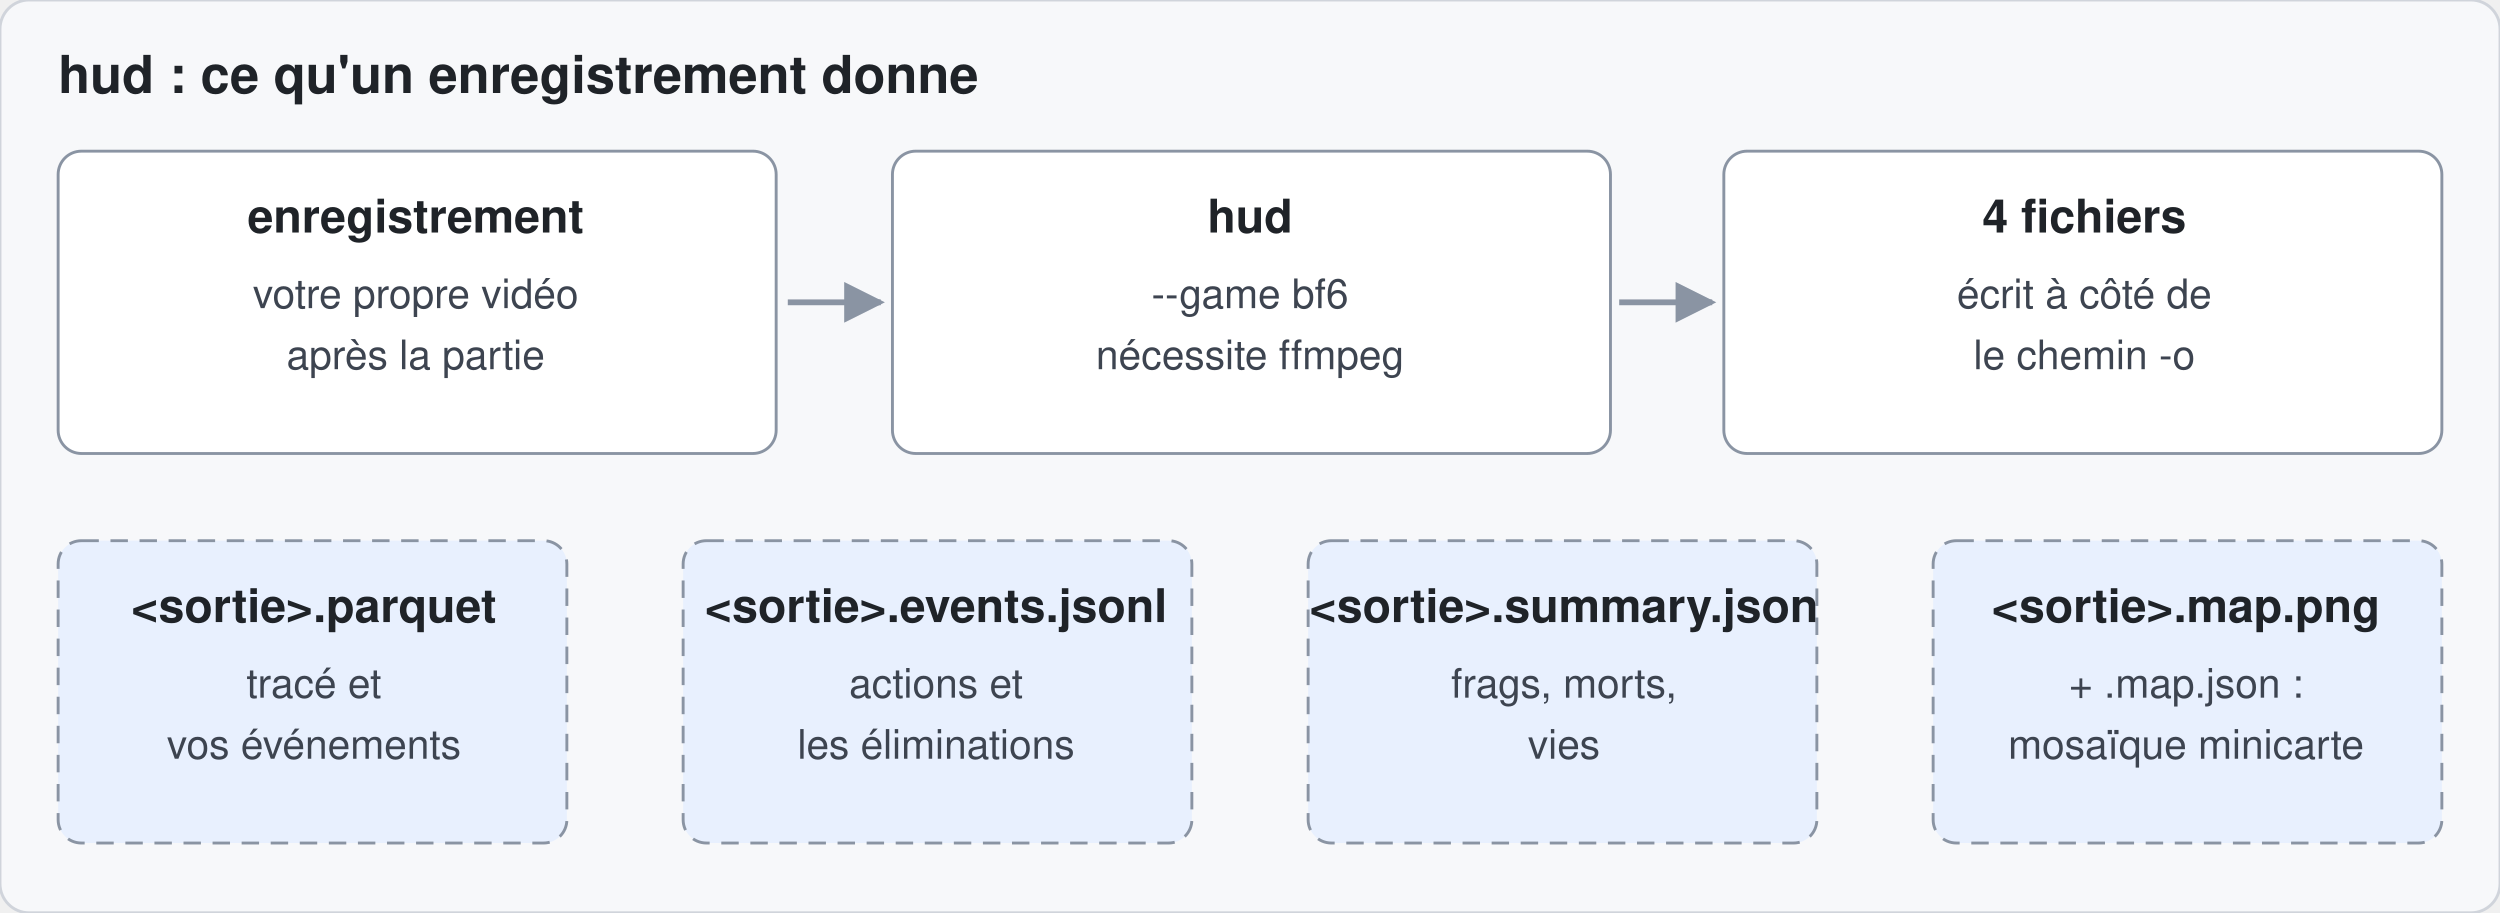
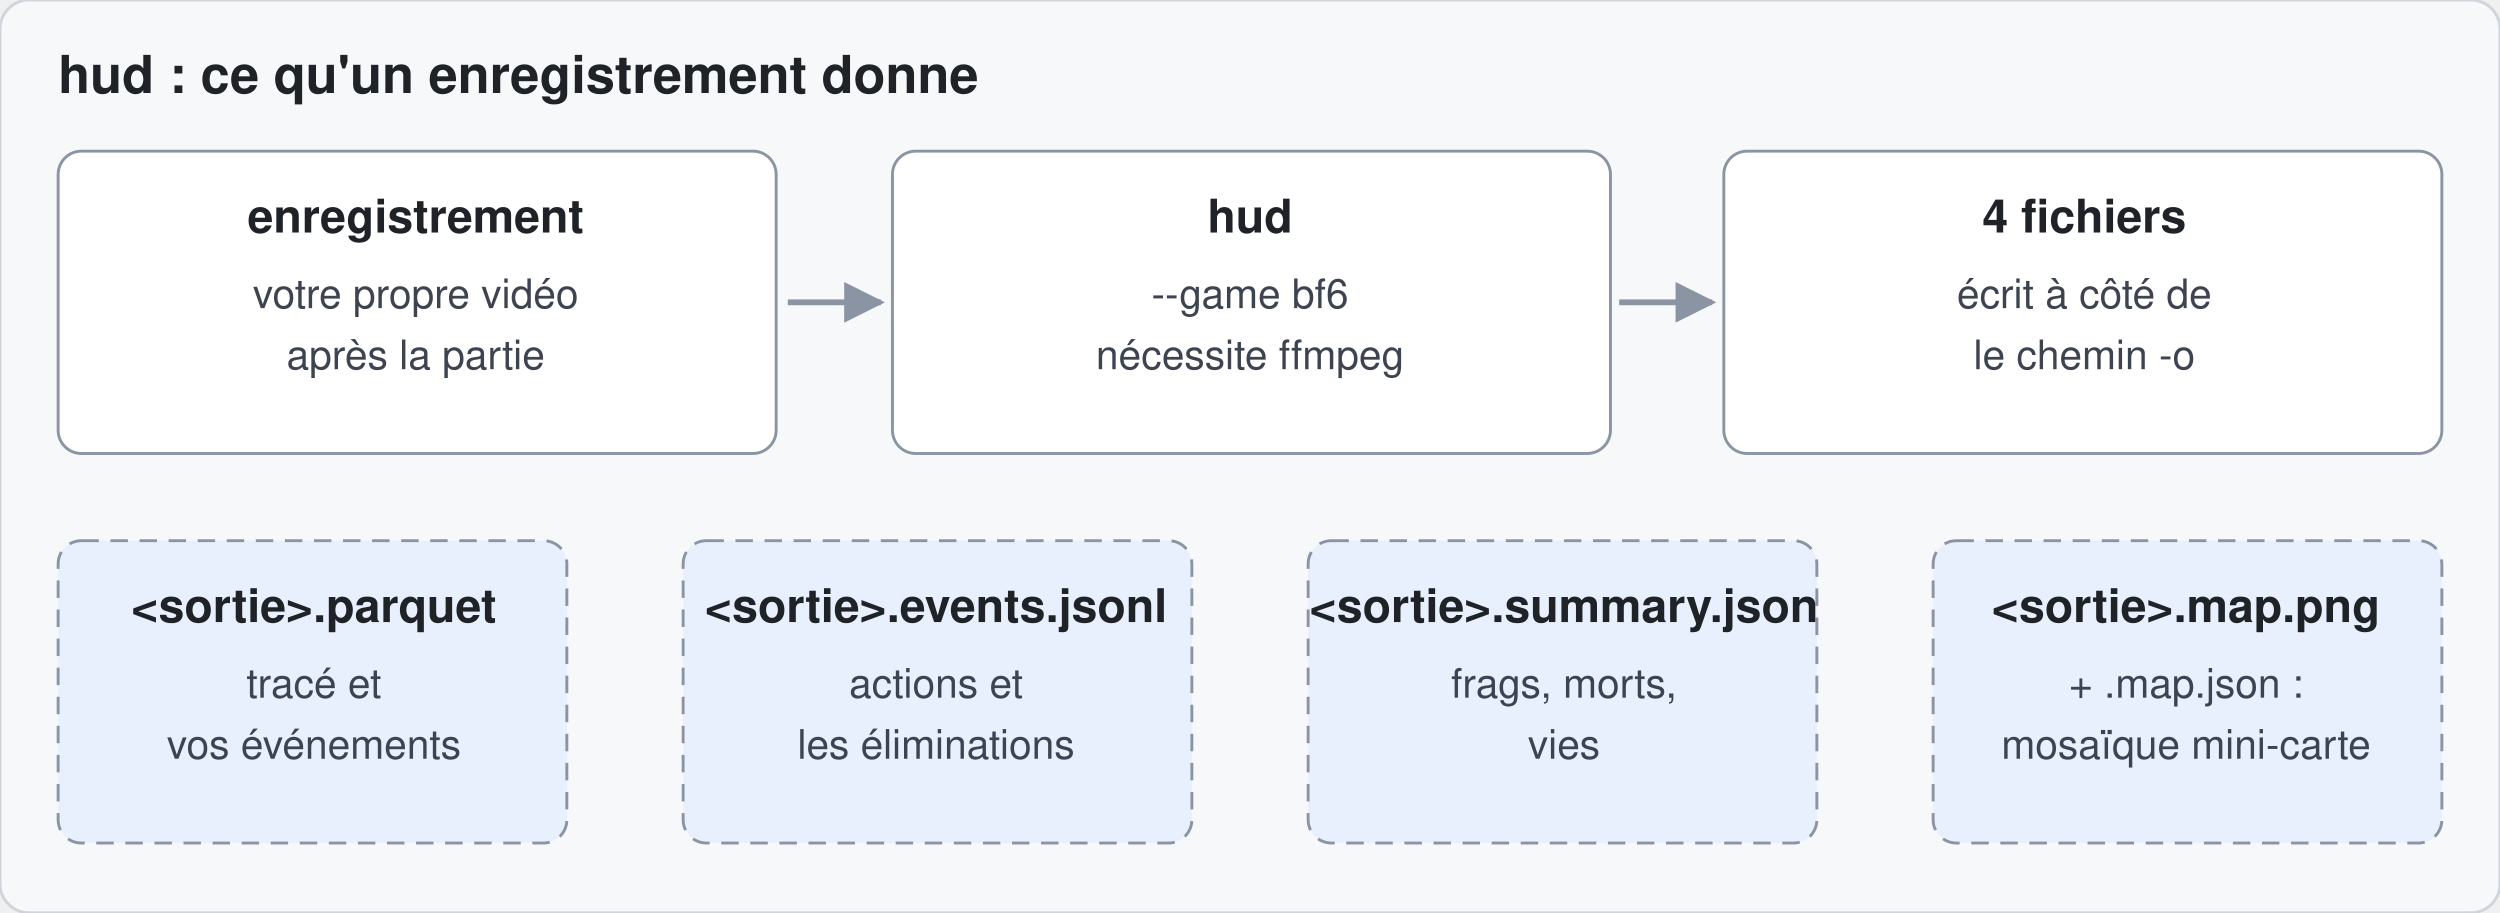
<svg xmlns="http://www.w3.org/2000/svg" width="860" height="314" viewBox="0 0 860 314" role="img" aria-label="hud: what one recording gives">
  <rect width="860" height="314" rx="10" fill="#f7f8fa" stroke="#d0d4db" />
  <defs>
    <marker id="a" viewBox="0 0 10 10" refX="9" refY="5" markerWidth="7" markerHeight="7" orient="auto-start-reverse">
      <path d="M0,0 L10,5 L0,10 z" fill="#8a94a3" />
    </marker>
  </defs>
  <text x="20" y="32" font-family="Segoe UI,Helvetica,Arial,sans-serif" font-size="18" font-weight="600" fill="#1f2328" text-anchor="start">hud : ce qu'un enregistrement donne</text>
  <rect x="20" y="52" width="247" height="104" rx="8" fill="#ffffff" stroke="#8a94a3" />
  <text x="143" y="80" font-family="Segoe UI,Helvetica,Arial,sans-serif" font-size="16" font-weight="600" fill="#1f2328" text-anchor="middle">enregistrement</text>
  <text x="143" y="106" font-family="Segoe UI,Helvetica,Arial,sans-serif" font-size="14" font-weight="400" fill="#3d4450" text-anchor="middle">votre propre vidéo</text>
  <text x="143" y="127" font-family="Segoe UI,Helvetica,Arial,sans-serif" font-size="14" font-weight="400" fill="#3d4450" text-anchor="middle">après la partie</text>
  <rect x="307" y="52" width="247" height="104" rx="8" fill="#ffffff" stroke="#8a94a3" />
  <text x="430" y="80" font-family="Segoe UI,Helvetica,Arial,sans-serif" font-size="16" font-weight="600" fill="#1f2328" text-anchor="middle">hud</text>
  <text x="430" y="106" font-family="Segoe UI,Helvetica,Arial,sans-serif" font-size="14" font-weight="400" fill="#3d4450" text-anchor="middle">--game bf6</text>
  <text x="430" y="127" font-family="Segoe UI,Helvetica,Arial,sans-serif" font-size="14" font-weight="400" fill="#3d4450" text-anchor="middle">nécessite ffmpeg</text>
  <rect x="593" y="52" width="247" height="104" rx="8" fill="#ffffff" stroke="#8a94a3" />
  <text x="717" y="80" font-family="Segoe UI,Helvetica,Arial,sans-serif" font-size="16" font-weight="600" fill="#1f2328" text-anchor="middle">4 fichiers</text>
  <text x="717" y="106" font-family="Segoe UI,Helvetica,Arial,sans-serif" font-size="14" font-weight="400" fill="#3d4450" text-anchor="middle">écrit à côté de</text>
  <text x="717" y="127" font-family="Segoe UI,Helvetica,Arial,sans-serif" font-size="14" font-weight="400" fill="#3d4450" text-anchor="middle">le chemin -o</text>
  <line x1="271" y1="104.0" x2="303" y2="104.0" stroke="#8a94a3" stroke-width="2" marker-end="url(#a)" />
  <line x1="557" y1="104.0" x2="589" y2="104.0" stroke="#8a94a3" stroke-width="2" marker-end="url(#a)" />
  <rect x="20" y="186" width="175" height="104" rx="8" fill="#e8f0fe" stroke="#8a94a3" stroke-dasharray="6 4" />
  <text x="108" y="214" font-family="Segoe UI,Helvetica,Arial,sans-serif" font-size="16" font-weight="600" fill="#1f2328" text-anchor="middle">&lt;sortie&gt;.parquet</text>
  <text x="108" y="240" font-family="Segoe UI,Helvetica,Arial,sans-serif" font-size="14" font-weight="400" fill="#3d4450" text-anchor="middle">tracé et</text>
  <text x="108" y="261" font-family="Segoe UI,Helvetica,Arial,sans-serif" font-size="14" font-weight="400" fill="#3d4450" text-anchor="middle">vos événements</text>
  <rect x="235" y="186" width="175" height="104" rx="8" fill="#e8f0fe" stroke="#8a94a3" stroke-dasharray="6 4" />
  <text x="322" y="214" font-family="Segoe UI,Helvetica,Arial,sans-serif" font-size="16" font-weight="600" fill="#1f2328" text-anchor="middle">&lt;sortie&gt;.events.jsonl</text>
  <text x="322" y="240" font-family="Segoe UI,Helvetica,Arial,sans-serif" font-size="14" font-weight="400" fill="#3d4450" text-anchor="middle">actions et</text>
  <text x="322" y="261" font-family="Segoe UI,Helvetica,Arial,sans-serif" font-size="14" font-weight="400" fill="#3d4450" text-anchor="middle">les éliminations</text>
  <rect x="450" y="186" width="175" height="104" rx="8" fill="#e8f0fe" stroke="#8a94a3" stroke-dasharray="6 4" />
  <text x="538" y="214" font-family="Segoe UI,Helvetica,Arial,sans-serif" font-size="16" font-weight="600" fill="#1f2328" text-anchor="middle">&lt;sortie&gt;.summary.json</text>
  <text x="538" y="240" font-family="Segoe UI,Helvetica,Arial,sans-serif" font-size="14" font-weight="400" fill="#3d4450" text-anchor="middle">frags, morts,</text>
  <text x="538" y="261" font-family="Segoe UI,Helvetica,Arial,sans-serif" font-size="14" font-weight="400" fill="#3d4450" text-anchor="middle">vies</text>
  <rect x="665" y="186" width="175" height="104" rx="8" fill="#e8f0fe" stroke="#8a94a3" stroke-dasharray="6 4" />
  <text x="752" y="214" font-family="Segoe UI,Helvetica,Arial,sans-serif" font-size="16" font-weight="600" fill="#1f2328" text-anchor="middle">&lt;sortie&gt;.map.png</text>
  <text x="752" y="240" font-family="Segoe UI,Helvetica,Arial,sans-serif" font-size="14" font-weight="400" fill="#3d4450" text-anchor="middle">+ .map.json :</text>
-   <text x="752" y="261" font-family="Segoe UI,Helvetica,Arial,sans-serif" font-size="14" font-weight="400" fill="#3d4450" text-anchor="middle">mosaïque minicarte</text>
+   <text x="752" y="261" font-family="Segoe UI,Helvetica,Arial,sans-serif" font-size="14" font-weight="400" fill="#3d4450" text-anchor="middle">mosaïque mini-carte</text>
</svg>
